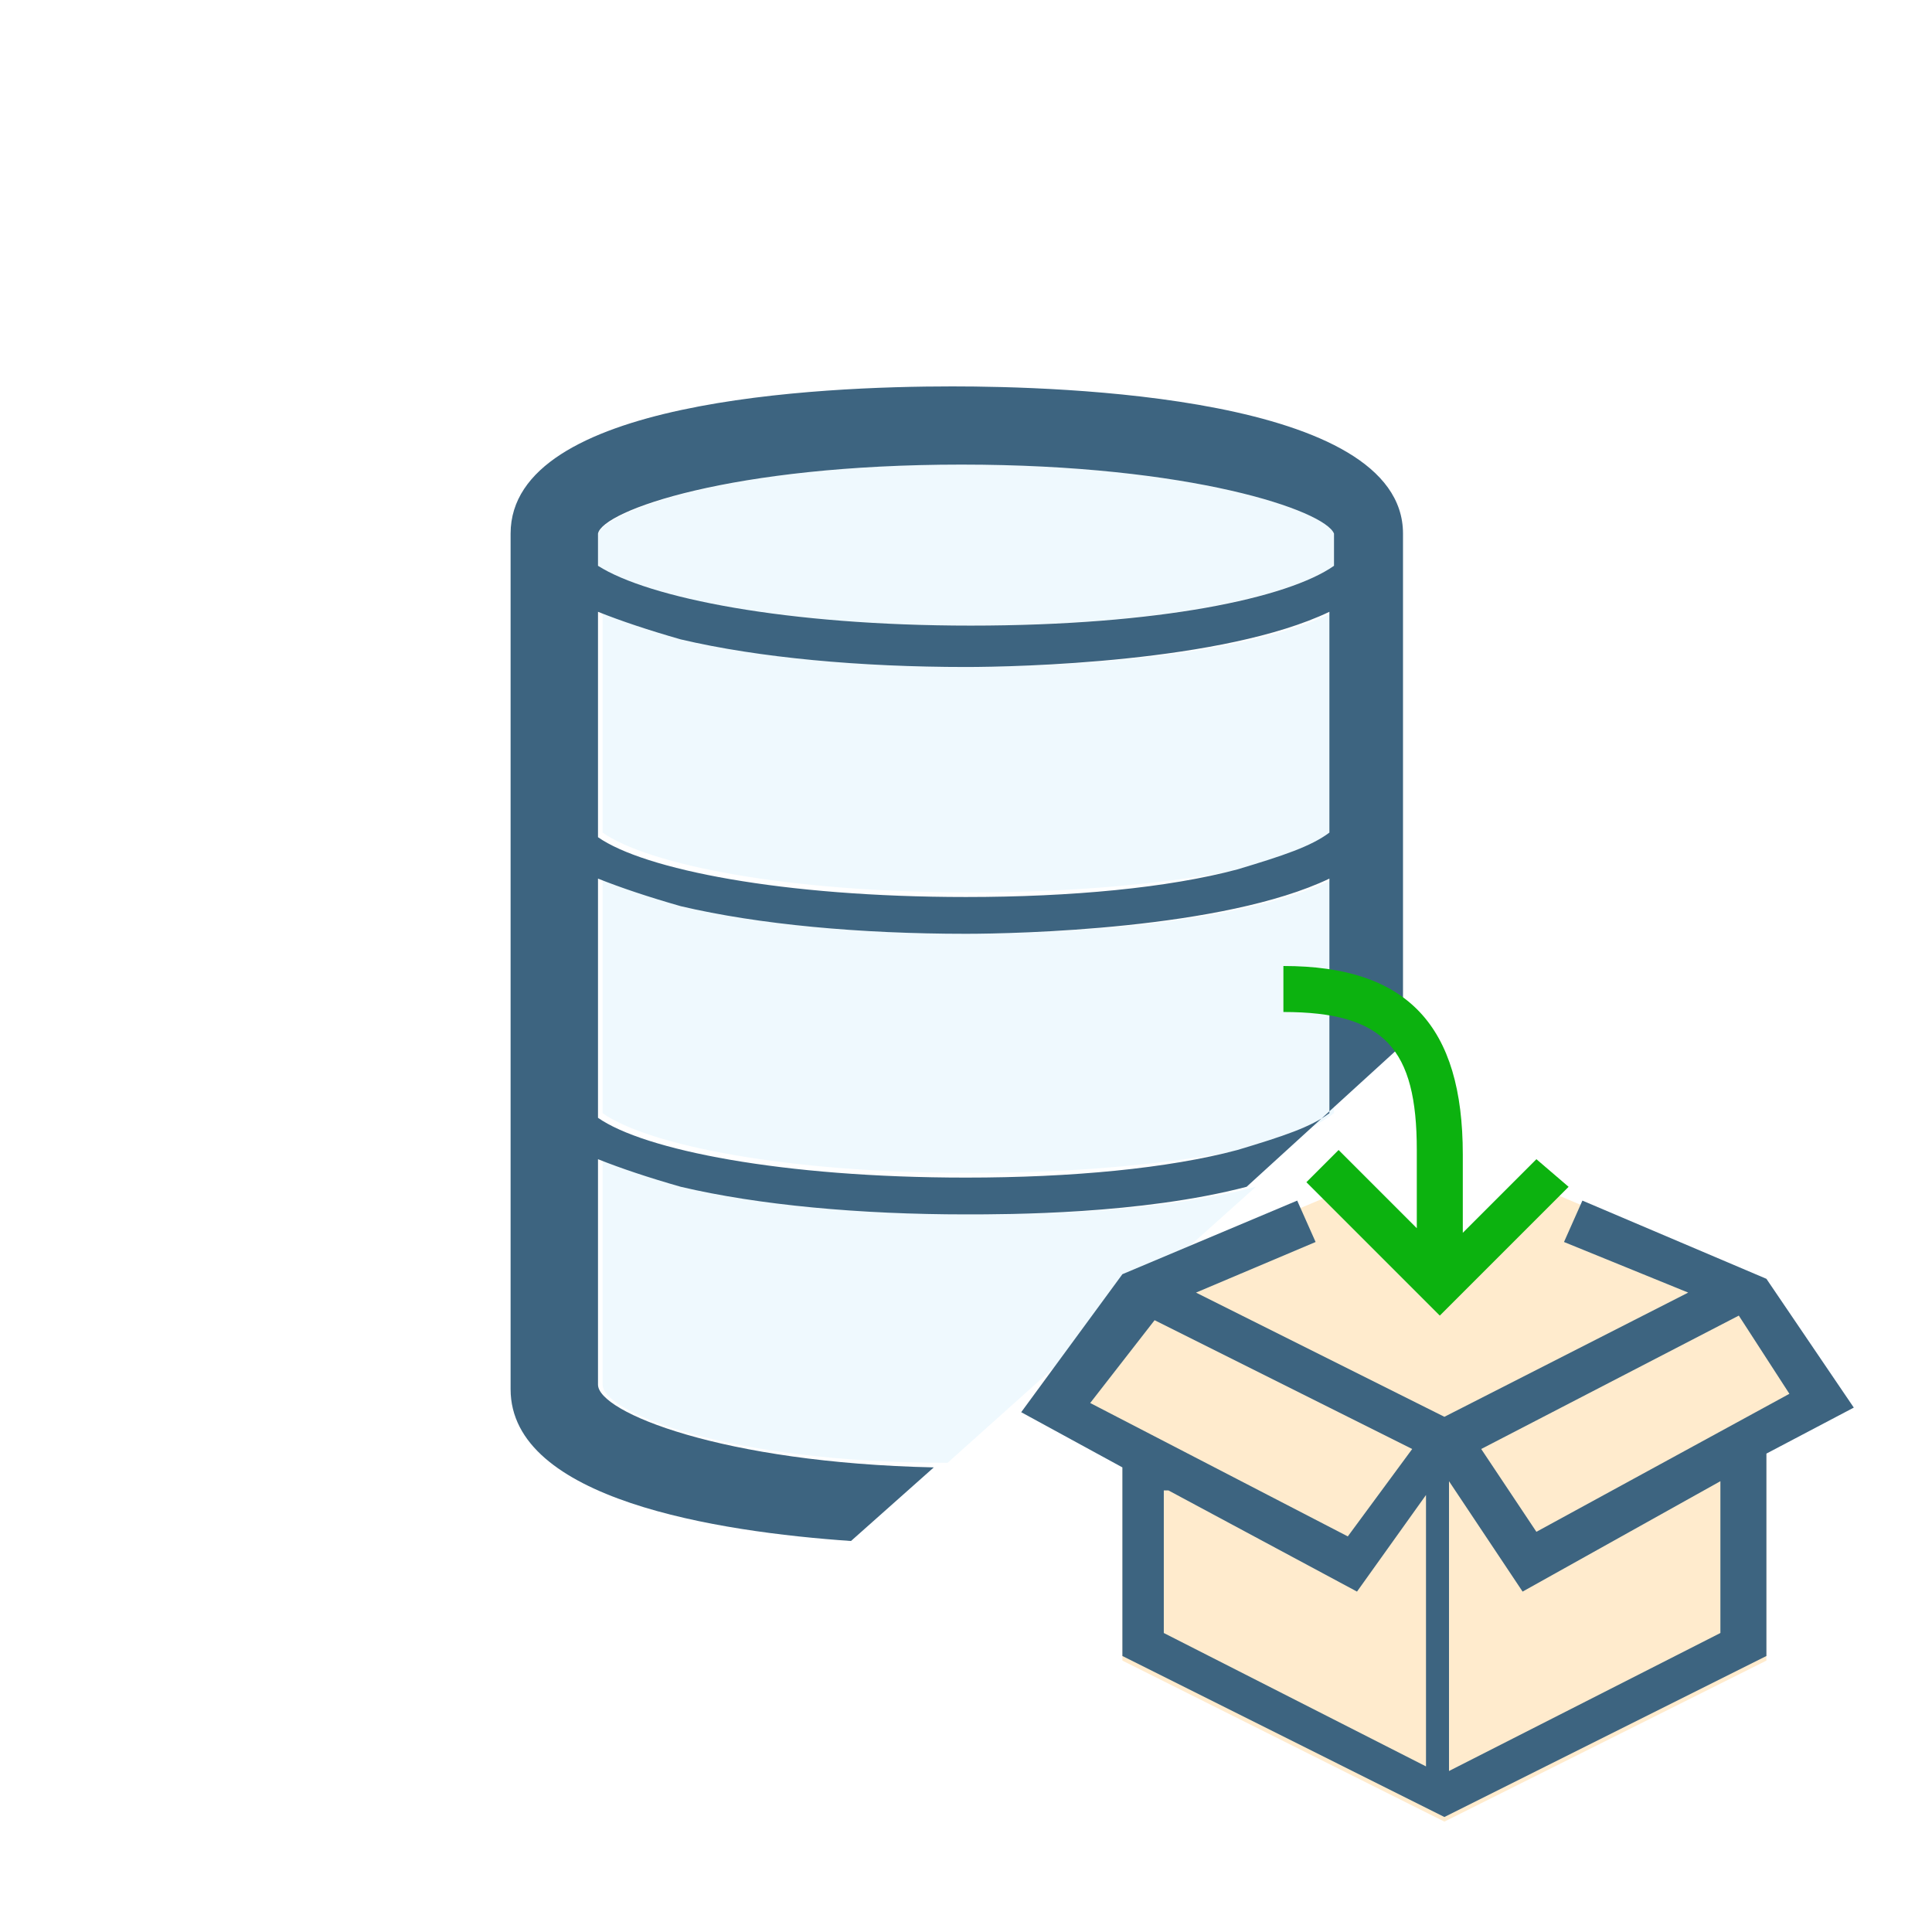
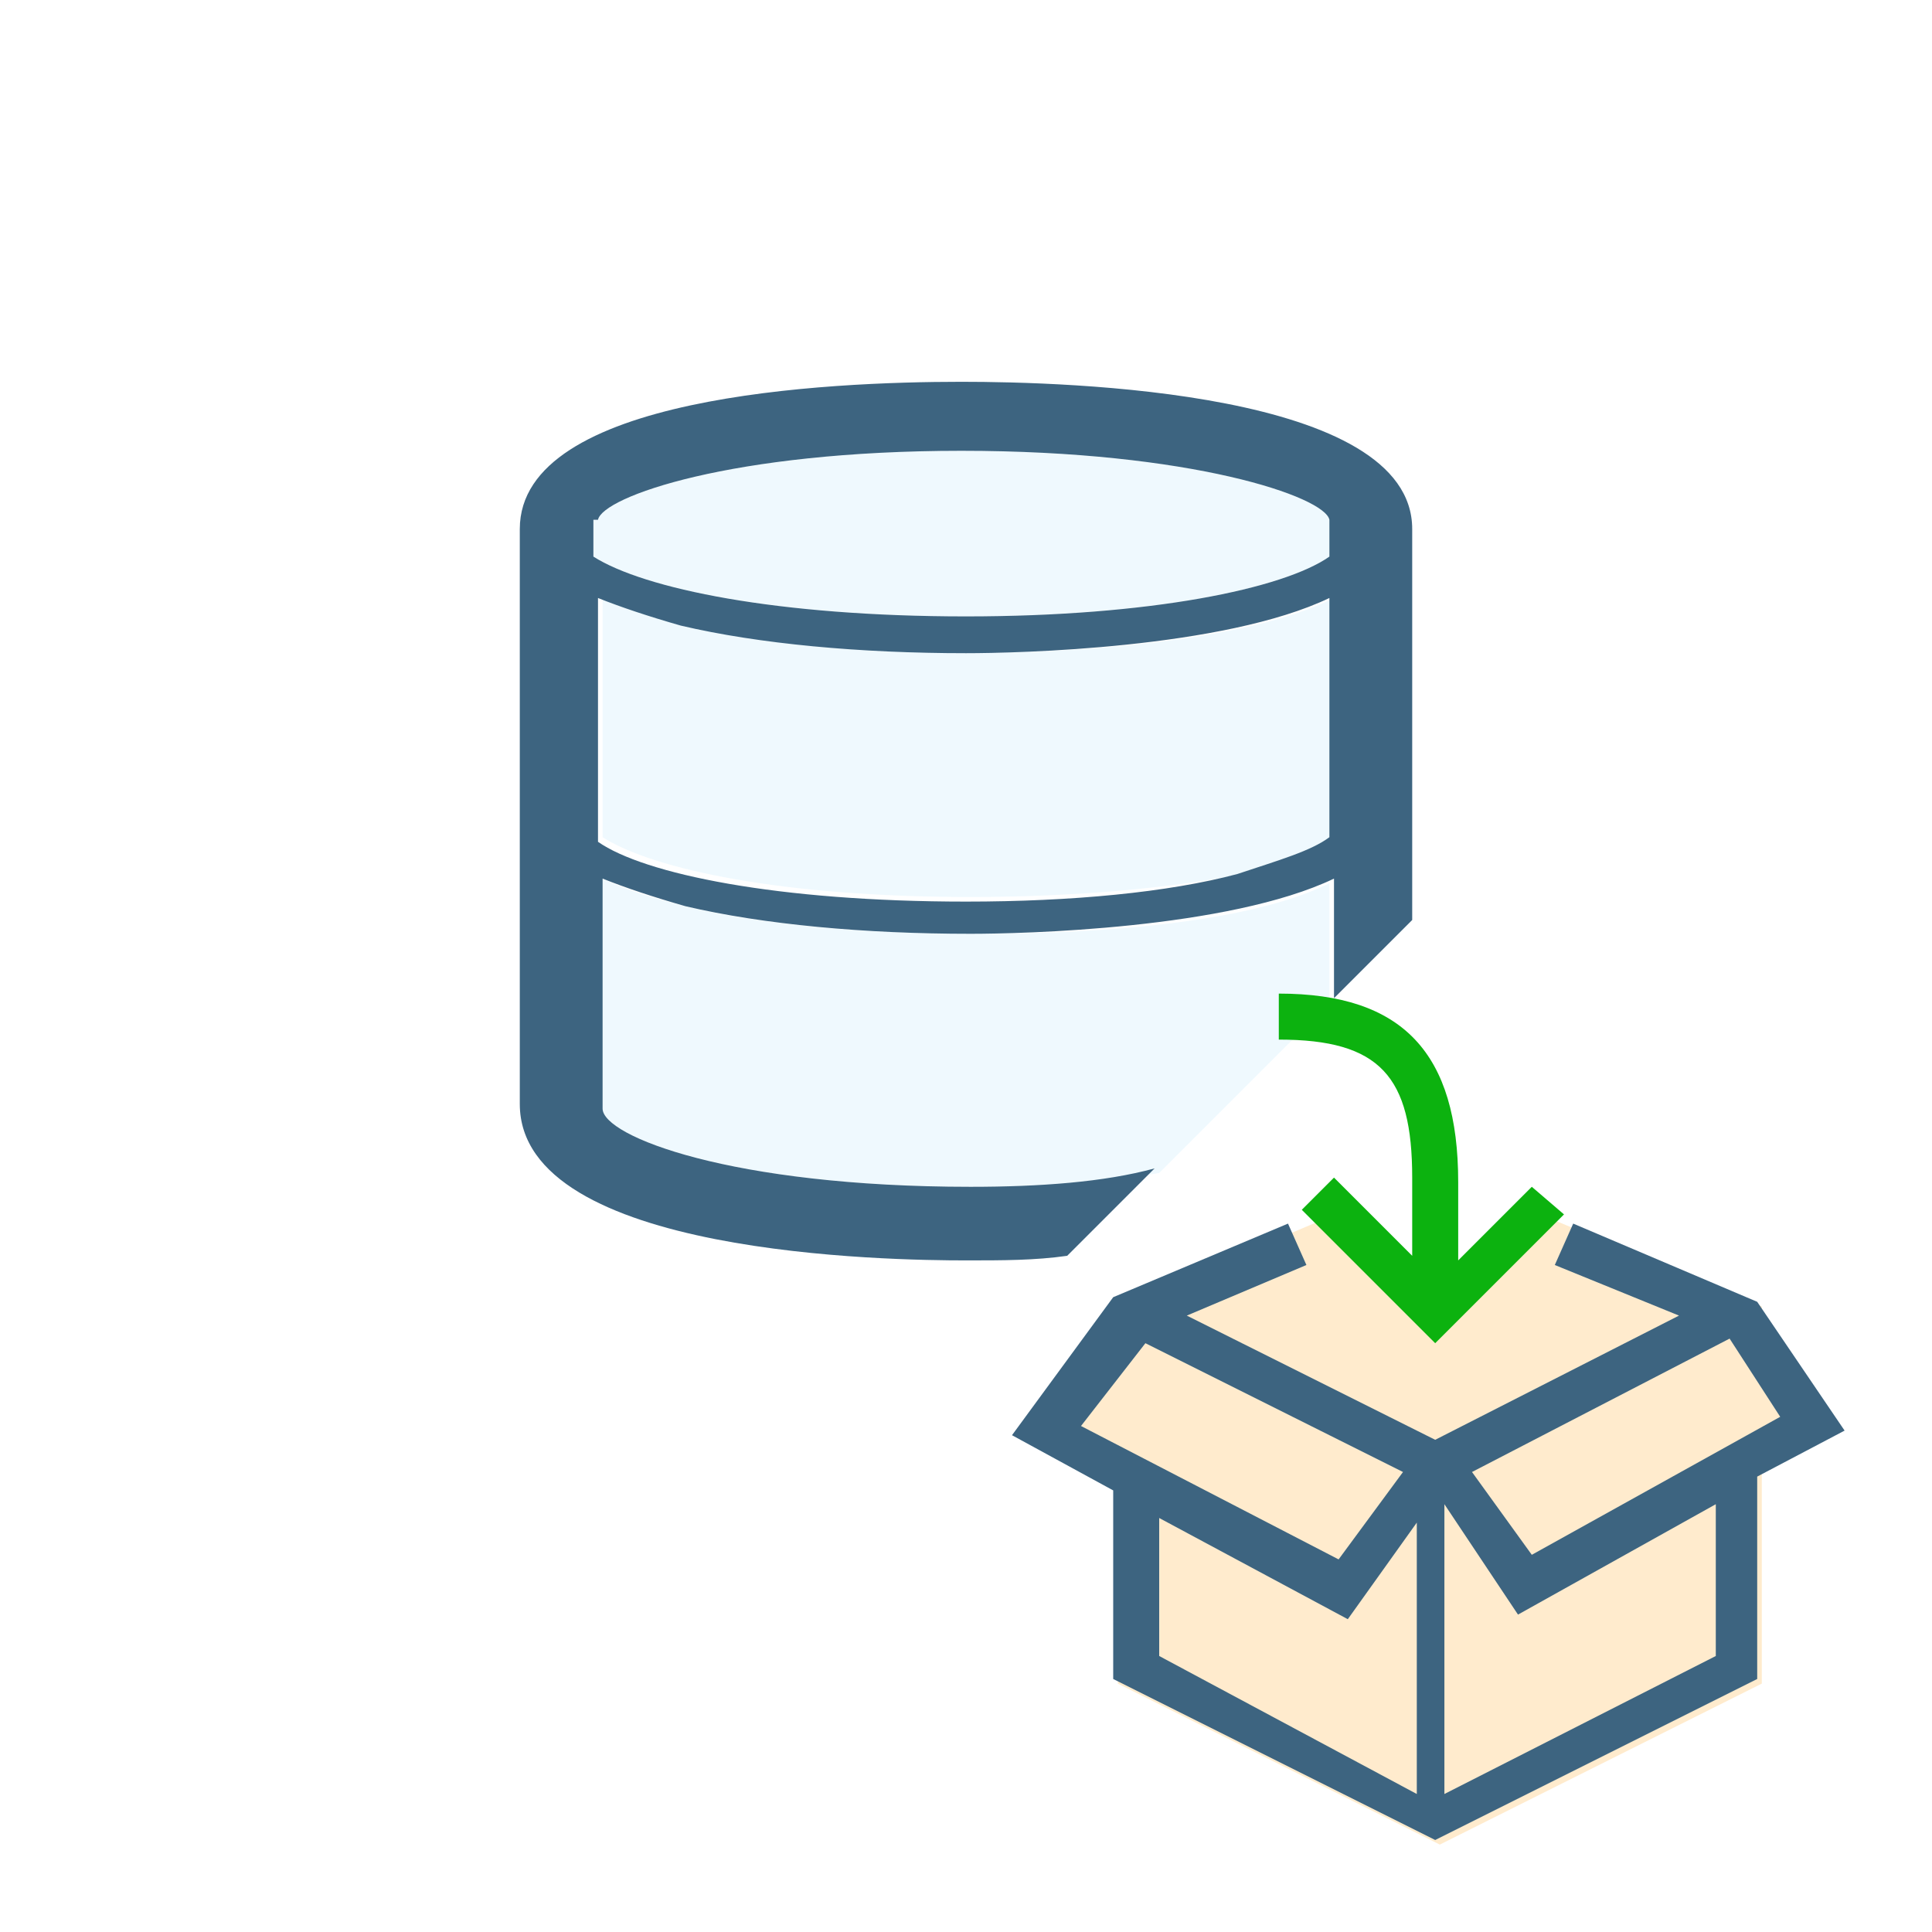
<svg xmlns="http://www.w3.org/2000/svg" version="1.1" id="Layer_1" x="0px" y="0px" viewBox="0 0 42 42" enable-background="new 0 0 42 42" xml:space="preserve">
  <g>
    <g>
-       <path fill="#EFF9FE" d="M14.9,25.8c-0.7-0.2-1.4-0.4-1.8-0.6v4.9c0,0.6,2.7,1.7,7.5,1.7l6.7-6c-2.3,0.6-5.2,0.6-6.1,0.6    C18.7,26.4,16.5,26.2,14.9,25.8z" />
-       <path fill="#EFF9FE" d="M27,25c1-0.2,1.6-0.5,2-0.8v-5.1c-2.2,1.1-6.7,1.2-7.9,1.2c-2.4,0-4.6-0.2-6.2-0.6    c-0.7-0.2-1.4-0.4-1.8-0.6v5.1c1,0.7,4,1.3,8,1.3C23.4,25.5,25.4,25.3,27,25z" />
-       <path fill="#EFF9FE" d="M27,18.9c1-0.2,1.6-0.5,2-0.8v-4.8c-2.2,1.1-6.7,1.2-7.9,1.2c-2.4,0-4.6-0.2-6.2-0.6    c-0.7-0.2-1.4-0.4-1.8-0.6v4.8c1,0.7,4,1.3,8,1.3C23.4,19.4,25.4,19.2,27,18.9z" />
-       <path fill="#EFF9FE" d="M29,12.3v-0.7c-0.2-0.5-3.1-1.5-8.1-1.5c-5,0-7.7,1-7.9,1.5v0.7c1,0.7,4,1.3,8.1,1.3    C25.1,13.6,28,13,29,12.3z" />
-       <path fill="#3D6480" d="M13,30.1v-4.9c0.5,0.2,1.1,0.4,1.8,0.6c1.7,0.4,3.9,0.6,6.2,0.6c0.9,0,3.8,0,6.1-0.6l3.4-3.1V11.6    c0-3-7.5-3.2-9.8-3.2c-2.9,0-9.6,0.3-9.6,3.2v18.6c0,2.4,4.5,3.1,7.4,3.3l1.8-1.6C15.7,31.8,13,30.7,13,30.1z M13,11.6    c0.1-0.5,2.9-1.5,7.9-1.5c5,0,7.9,1,8.1,1.5v0.7c-1,0.7-3.8,1.3-7.9,1.3c-4,0-7-0.6-8.1-1.3V11.6z M13,13.3    c0.5,0.2,1.1,0.4,1.8,0.6c1.7,0.4,3.9,0.6,6.2,0.6c1.1,0,5.6-0.1,7.9-1.2v4.8c-0.4,0.3-1,0.5-2,0.8c-1.5,0.4-3.6,0.6-5.9,0.6    c-4,0-7-0.6-8-1.3V13.3z M13,19.1c0.5,0.2,1.1,0.4,1.8,0.6c1.7,0.4,3.9,0.6,6.2,0.6c1.1,0,5.6-0.1,7.9-1.2v5.1    c-0.4,0.3-1,0.5-2,0.8c-1.5,0.4-3.6,0.6-5.9,0.6c-4,0-7-0.6-8-1.3V19.1z" />
+       <path fill="#EFF9FE" d="M13,11.3c0.1-0.5,2.9-1.5,7.9-1.5c5,0,7.9,1,8,1.5v0.8c-1,0.7-3.9,1.3-7.9,1.3c-4.1,0-7-0.6-8.1-1.3V11.3z    " />
+       <path fill="#EFF9FE" d="M27,19c0.9-0.2,1.6-0.5,2-0.8V13c-2.2,1.1-6.7,1.2-7.9,1.2c-2.3,0-4.6-0.2-6.2-0.6    c-0.8-0.2-1.4-0.4-1.8-0.6v5.2c1.1,0.7,3.9,1.3,8,1.3C23.4,19.5,25.5,19.3,27,19z" />
+       <path fill="#EFF9FE" d="M21.1,20.3c-2.3,0-4.6-0.2-6.2-0.6c-0.8-0.2-1.4-0.4-1.8-0.6v5c0,0.6,2.8,1.7,8,1.7h0    c1.5,0,2.9-0.1,4.1-0.3l3.7-3.7v-2.6C26.7,20.3,22.2,20.3,21.1,20.3z" />
+       <path fill="#3D6480" d="M21.1,25.8L21.1,25.8c-5.2,0-8-1.1-8-1.7v-5c0.5,0.2,1.1,0.4,1.8,0.6c1.7,0.4,3.9,0.6,6.2,0.6    c1.1,0,5.6-0.1,7.9-1.2v2.6l1.7-1.7v-8.5c0-3-7.5-3.2-9.8-3.2c-2.9,0-9.6,0.3-9.6,3.2v12.5c0,3.3,8.1,3.4,9.7,3.4h0    c0.8,0,1.5,0,2.2-0.1l1.9-1.9C24,25.7,22.6,25.8,21.1,25.8z M13,11.3c0.1-0.5,2.9-1.5,7.9-1.5c5,0,7.9,1,8,1.5v0.8    c-1,0.7-3.9,1.3-7.9,1.3c-4.1,0-7-0.6-8.1-1.3V11.3z M13,13c0.5,0.2,1.1,0.4,1.8,0.6c1.7,0.4,3.9,0.6,6.2,0.6    c1.1,0,5.6-0.1,7.9-1.2v5.2c-0.4,0.3-1.1,0.5-2,0.8c-1.5,0.4-3.6,0.6-5.9,0.6c-4.1,0-7-0.6-8-1.3V13z" />
    </g>
-     <polygon fill="#FFEBCD" points="39.6,30.4 38.4,28.8 38.4,27.9 33.2,25.7 31.4,27.5 29.6,25.7 24.4,27.9 24.4,28.7 22.9,30.6    24.4,31.4 24.4,36.1 31.4,39.6 38.4,36.1 38.4,31.1  " />
-     <path fill="#3D6480" d="M38.4,27.8l-4-1.7L34,27l2.7,1.1l-5.3,2.7L26,28.1l2.6-1.1l-0.4-0.9l-3.8,1.6l-2.2,3l2.2,1.2V36l7,3.5   l7-3.5v-4.4l1.9-1L38.4,27.8z M24.9,28.1L24.9,28.1L24.9,28.1L24.9,28.1L24.9,28.1z M23.7,30.5l1.4-1.8l5.6,2.8l-1.4,1.9L23.7,30.5   z M25.4,32.4l4.1,2.2l1.5-2.1v5.9l-5.7-2.9V32.4z M37.4,35.5l-5.9,3v-6.3l1.6,2.4l4.3-2.4V35.5z M33.4,33.3l-1.2-1.8l5.6-2.9   l1.1,1.7L33.4,33.3z" />
-     <path fill="#0CB20F" d="M33.4,25.2l-1.6,1.6v-1.7c0-2.8-1.2-4.1-3.9-4.1v1c2.2,0,2.9,0.8,2.9,3v1.7l-1.7-1.7l-0.7,0.7l2.9,2.9   l2.8-2.8L33.4,25.2z" />
+     <polygon fill="#FFEBCD" points="39.4,31 38.3,29.3 38.3,28.4 33,26.2 31.2,28 29.5,26.2 24.3,28.4 24.3,29.3 22.8,31.2 24.3,31.9    24.3,36.6 31.3,40.1 38.3,36.6 38.3,31.6  " />
+     <path fill="#3D6480" d="M38.2,28.3l-4-1.7l-0.4,0.9l2.7,1.1l-5.3,2.7l-5.4-2.7l2.6-1.1l-0.4-0.9l-3.8,1.6l-2.2,3l2.2,1.2v4.1l7,3.5   l7-3.5v-4.4l1.9-1L38.2,28.3z M24.8,28.6L24.8,28.6L24.8,28.6L24.8,28.6L24.8,28.6z M23.5,31l1.4-1.8l5.6,2.8l-1.4,1.9L23.5,31z    M25.2,33l4.1,2.2l1.5-2.1v5.9L25.2,36V33z M37.3,36l-5.9,3v-6.3l1.6,2.4l4.3-2.4V36z M33.3,33.8L32,32l5.6-2.9l1.1,1.7L33.3,33.8z   " />
+     <path fill="#0CB20F" d="M33.3,25.8l-1.6,1.6v-1.7c0-2.8-1.2-4.1-3.9-4.1v1c2.2,0,2.9,0.8,2.9,3v1.7l-1.7-1.7l-0.7,0.7l2.9,2.9   l2.8-2.8L33.3,25.8z" />
  </g>
</svg>
